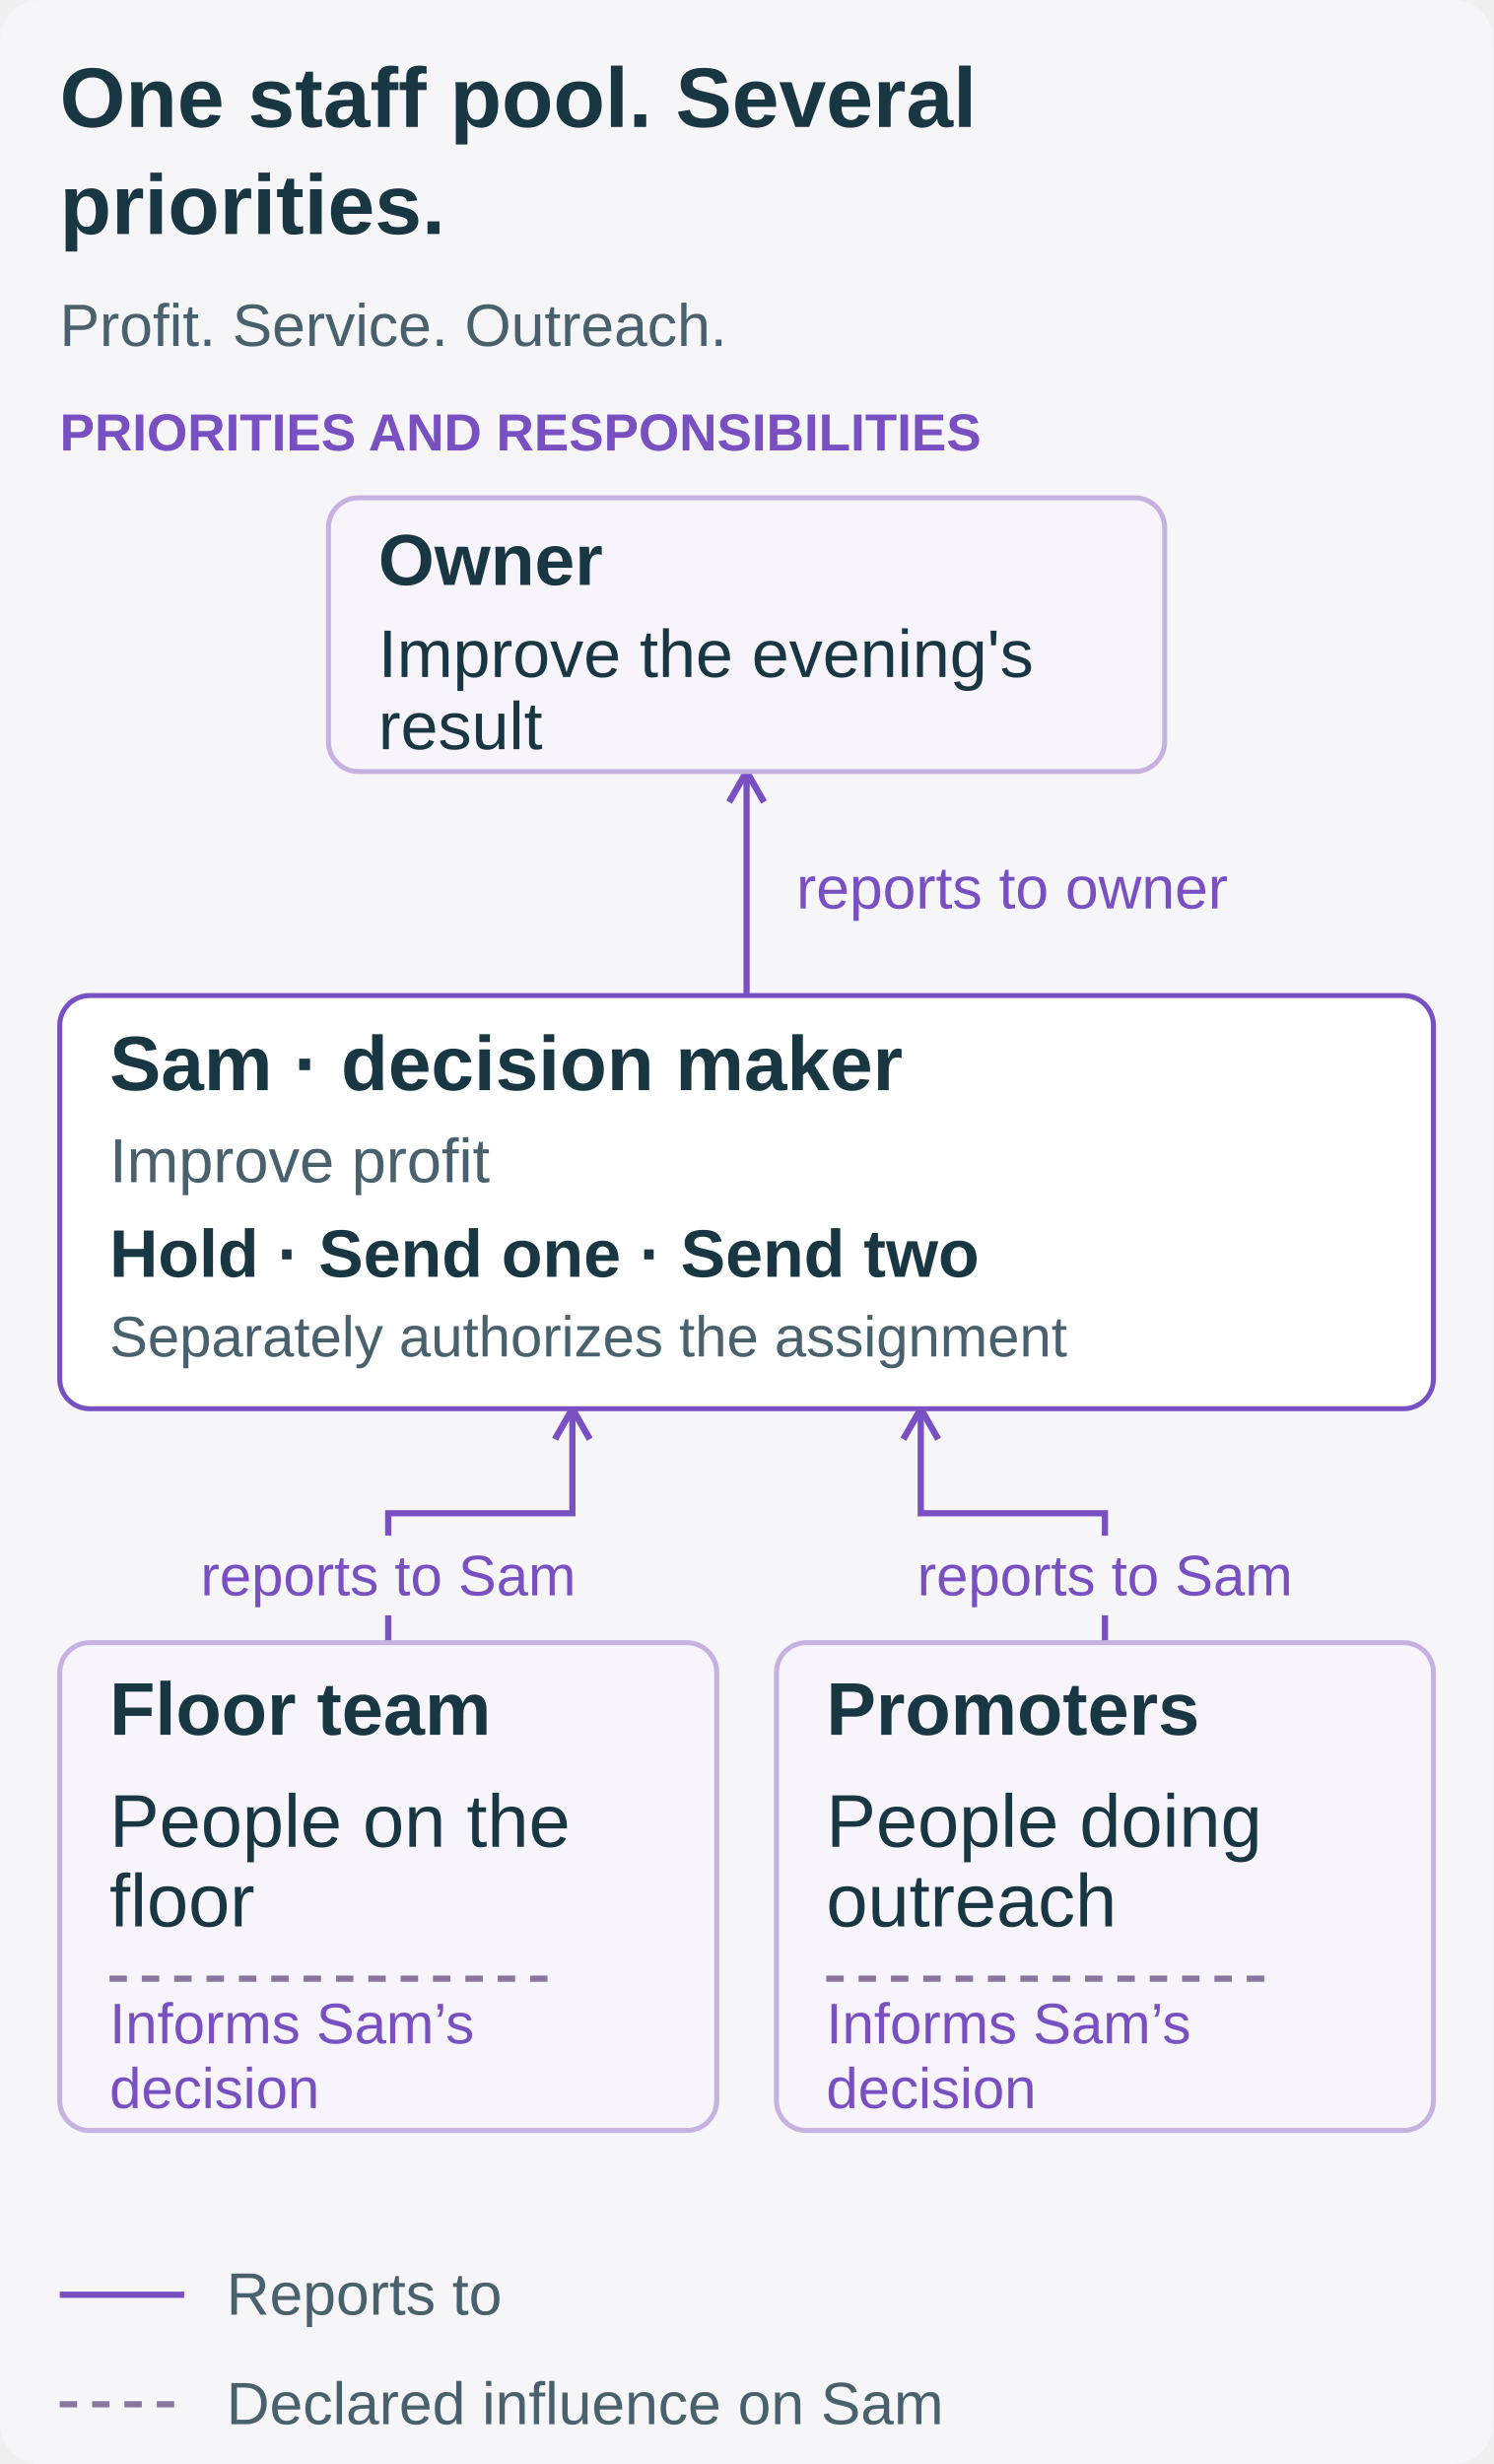
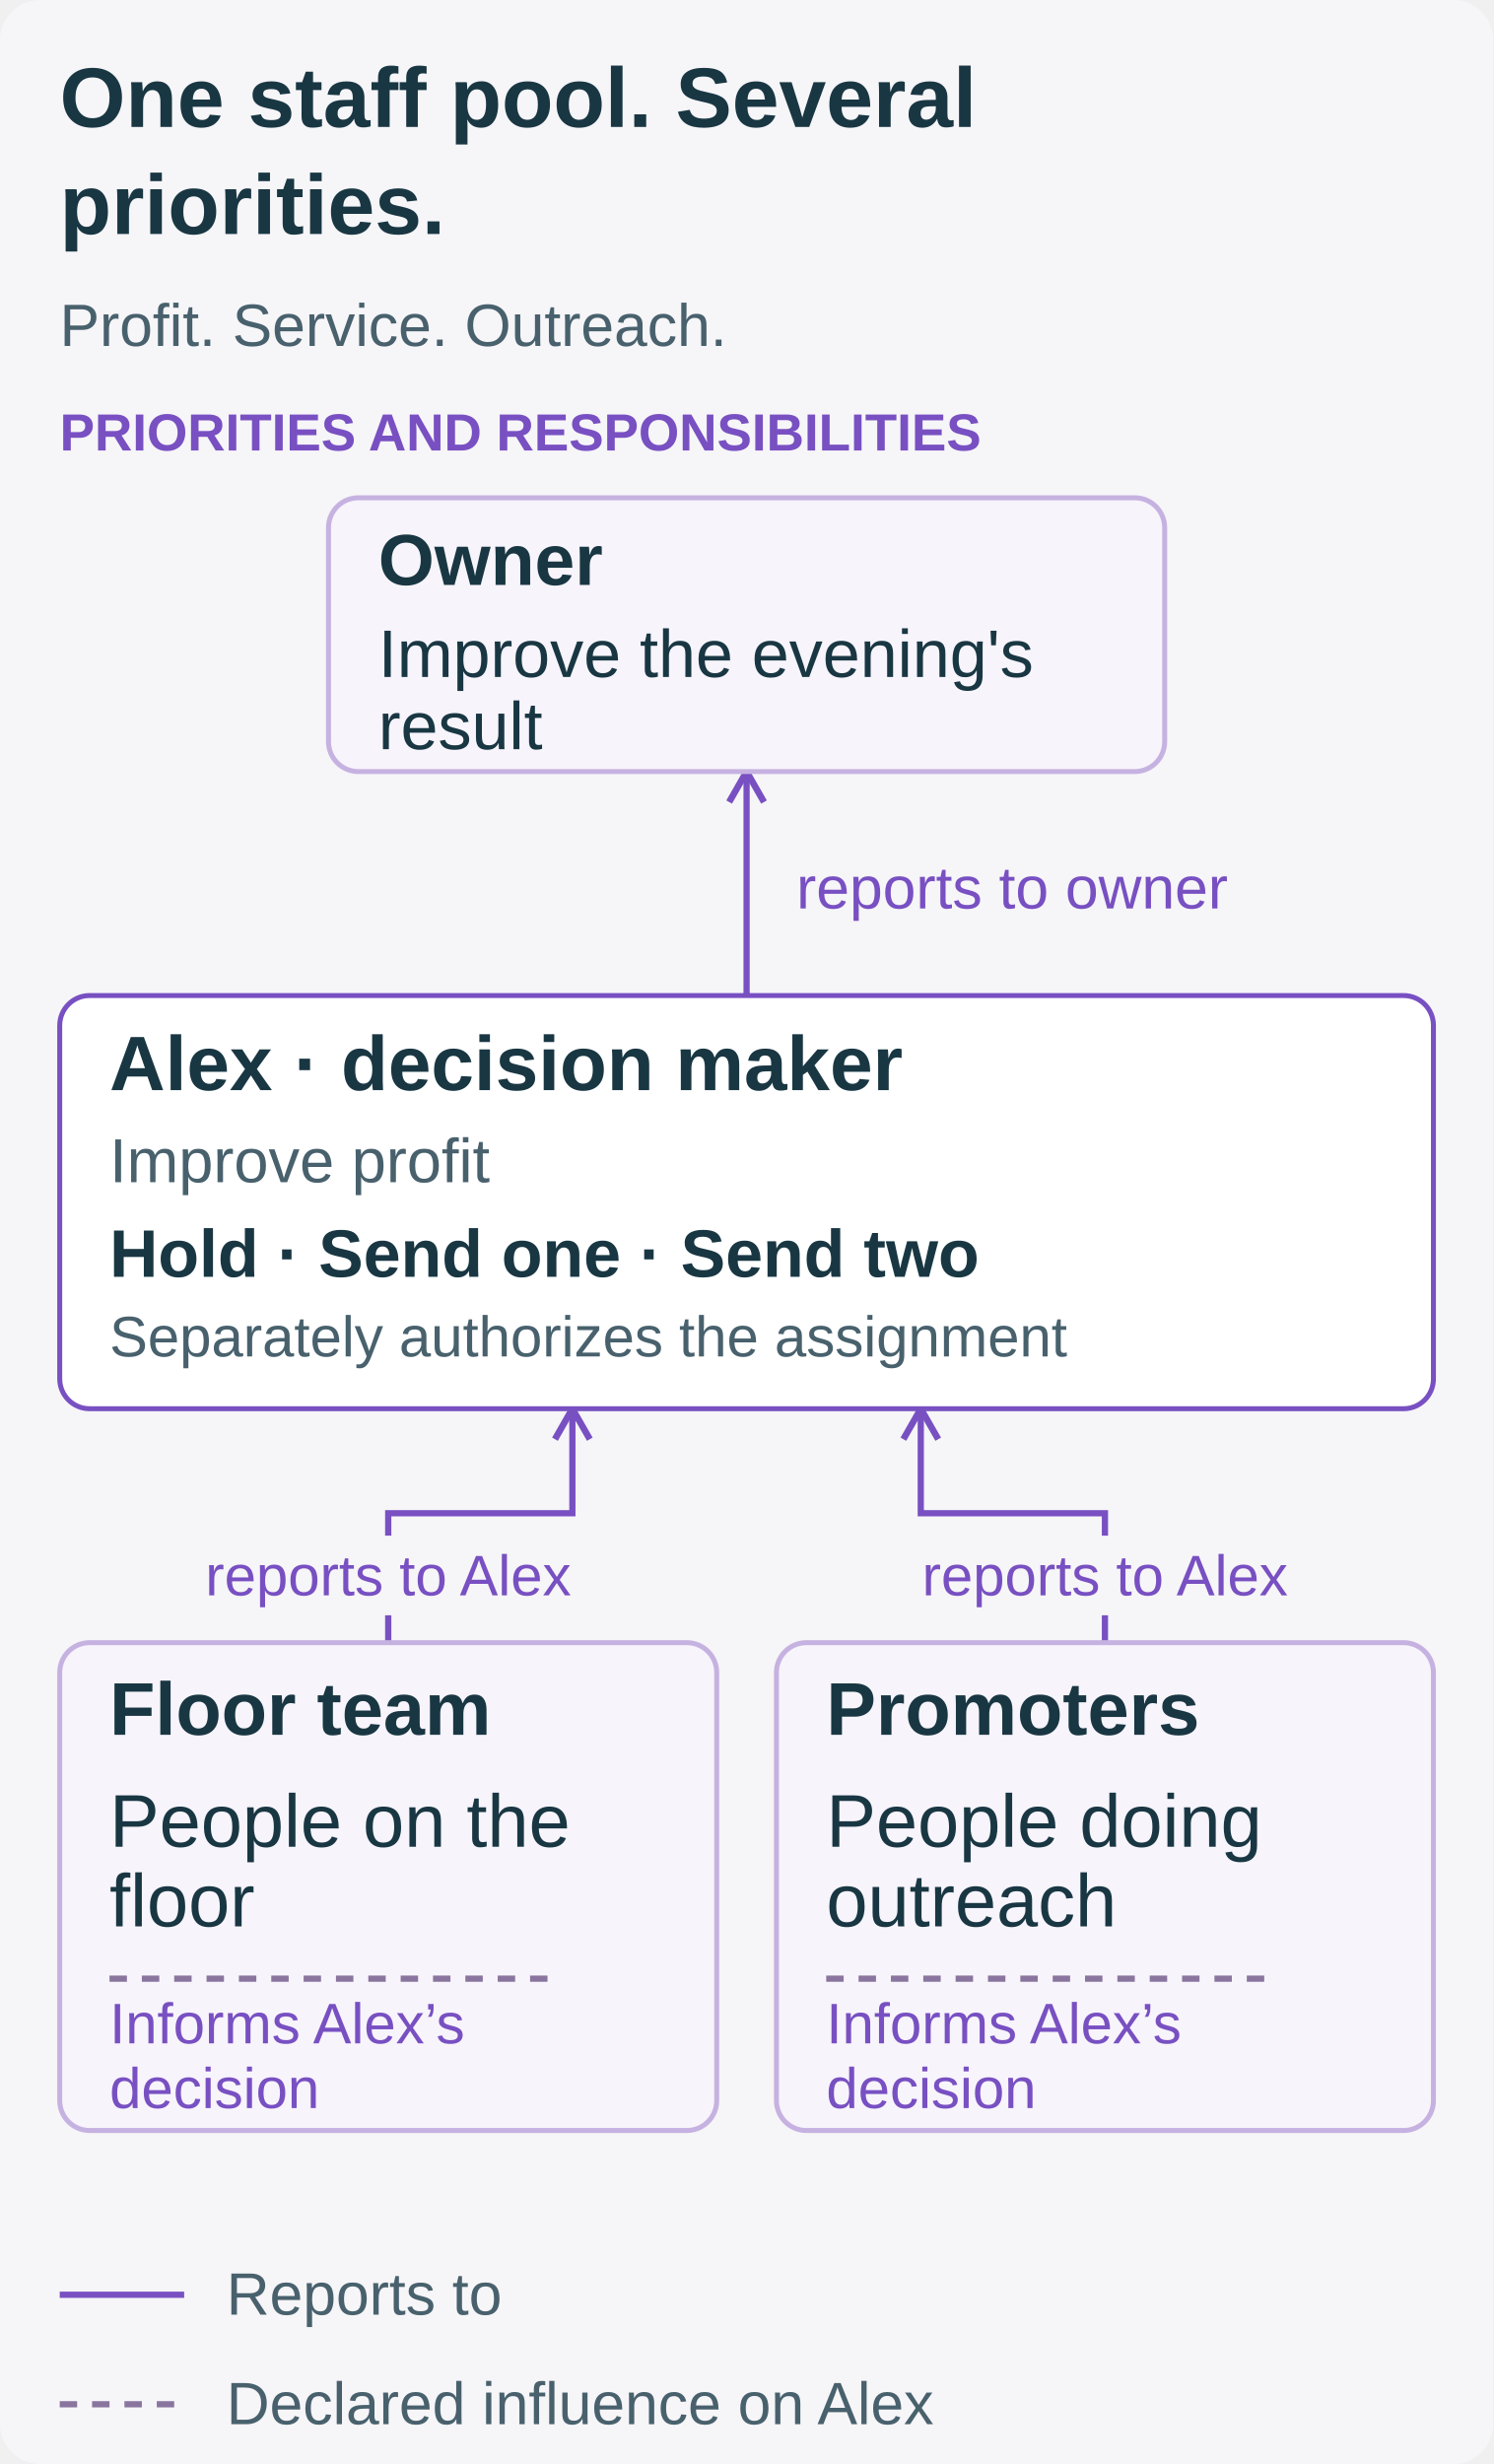
- <svg xmlns="http://www.w3.org/2000/svg" width="600" height="990" viewBox="0 0 600 990" role="img" aria-labelledby="staff-roles-mobile-title staff-roles-mobile-desc" data-model="street-team-staff-allocation" data-model-version="1.2.0" data-model-sha256="d50a0be1471b43fa5371a98870548c12456f6785c3d5365a0bd88fad52094da1" data-context="five-available" data-view="roles">
+ <svg xmlns="http://www.w3.org/2000/svg" width="600" height="990" viewBox="0 0 600 990" role="img" aria-labelledby="staff-roles-mobile-title staff-roles-mobile-desc" data-model="street-team-staff-allocation" data-model-version="1.2.1" data-model-sha256="d5773186dffa4e97bfb7ee2e9a5411cd65722cd1b81671e102f629067bbb3010" data-context="five-available" data-view="roles">
  <defs>
    <marker id="staff-roles-mobile-dependency-arrow" viewBox="0 0 10 10" refX="8" refY="5" markerWidth="7" markerHeight="7" orient="auto">
      <path d="M1 1L8 5L1 9" fill="none" stroke="#48616d" stroke-width="1.5" />
    </marker>
    <marker id="staff-roles-mobile-context-arrow" viewBox="0 0 10 10" refX="8" refY="5" markerWidth="7" markerHeight="7" orient="auto">
      <path d="M1 1L8 5L1 9" fill="none" stroke="#8a759e" stroke-width="1.5" />
    </marker>
    <marker id="staff-roles-mobile-reporting-arrow" viewBox="0 0 10 10" refX="8" refY="5" markerWidth="7" markerHeight="7" orient="auto">
      <path d="M1 1L8 5L1 9" fill="none" stroke="#7850c2" stroke-width="1.5" />
    </marker>
  </defs>
  <rect width="600" height="990" rx="16" fill="#f6f5f8" />
  <g font-family="Arial,Helvetica,sans-serif">
    <text x="24" y="51" font-size="34" font-weight="700" fill="#193743" text-anchor="start">
      <tspan x="24" dy="0">One staff pool. Several</tspan>
      <tspan x="24" dy="43">priorities.</tspan>
    </text>
    <text x="24" y="139" font-size="24" font-weight="400" fill="#48616d" text-anchor="start">
      <tspan x="24" dy="0">Profit. Service. Outreach.</tspan>
    </text>
    <text x="24" y="181" font-size="21" font-weight="700" fill="#7850c2" text-anchor="start">
      <tspan x="24" dy="0">PRIORITIES AND RESPONSIBILITIES</tspan>
    </text>
    <g data-edge="sam-reports-to-owner" data-from="sam" data-to="owner" data-relation="reports-to" data-status="declared-context">
      <path d="M300 400V310" fill="none" stroke="#7850c2" stroke-width="2.5" marker-end="url(#staff-roles-mobile-reporting-arrow)" />
    </g>
    <text x="320" y="365" font-size="24" font-weight="400" fill="#7850c2" text-anchor="start">
      <tspan x="320" dy="0">reports to owner</tspan>
    </text>
    <g data-edge="floor-team-reports-to-sam" data-from="floor-team" data-to="sam" data-relation="reports-to" data-status="declared-context">
      <path d="M156 660V608H230V566" fill="none" stroke="#7850c2" stroke-width="2.5" marker-end="url(#staff-roles-mobile-reporting-arrow)" />
    </g>
    <rect x="51" y="617" width="210" height="32" fill="#f6f5f8" />
    <text x="156" y="641" font-size="23" font-weight="400" fill="#7850c2" text-anchor="middle">
-       <tspan x="156" dy="0">reports to Sam</tspan>
+       <tspan x="156" dy="0">reports to Alex</tspan>
    </text>
    <g data-edge="promoters-report-to-sam" data-from="promoters" data-to="sam" data-relation="reports-to" data-status="declared-context">
      <path d="M444 660V608H370V566" fill="none" stroke="#7850c2" stroke-width="2.5" marker-end="url(#staff-roles-mobile-reporting-arrow)" />
    </g>
    <rect x="339" y="617" width="210" height="32" fill="#f6f5f8" />
    <text x="444" y="641" font-size="23" font-weight="400" fill="#7850c2" text-anchor="middle">
-       <tspan x="444" dy="0">reports to Sam</tspan>
+       <tspan x="444" dy="0">reports to Alex</tspan>
    </text>
    <g id="staff-roles-mobile-owner" data-node="owner" data-kind="stakeholder" data-status="declared-context">
      <rect x="132" y="200" width="336" height="110" rx="12" fill="#f7f4fb" stroke="#c6b2e1" stroke-width="2" />
      <text x="152" y="235" font-size="29" font-weight="700" fill="#193743" text-anchor="start">
        <tspan x="152" dy="0">Owner</tspan>
      </text>
      <g data-edge="owner-objective" data-from="owner" data-to="improve-evening-result" data-relation="holds-objective" data-status="declared-context">
        <g id="staff-roles-mobile-improve-evening-result" data-node="improve-evening-result" data-kind="goal" data-status="declared-context">
          <text x="152" y="272" font-size="27" font-weight="400" fill="#193743" text-anchor="start">
            <tspan x="152" dy="0">Improve the evening's</tspan>
            <tspan x="152" dy="29">result</tspan>
          </text>
        </g>
      </g>
    </g>
    <g id="staff-roles-mobile-sam" data-node="sam" data-kind="stakeholder" data-status="declared-context">
      <rect x="24" y="400" width="552" height="166" rx="12" fill="#fff" stroke="#7850c2" stroke-width="2" />
      <text x="44" y="438" font-size="31" font-weight="700" fill="#193743" text-anchor="start">
-         <tspan x="44" dy="0">Sam · decision maker</tspan>
+         <tspan x="44" dy="0">Alex · decision maker</tspan>
      </text>
      <g data-edge="sam-objective" data-from="sam" data-to="supportable-commitment" data-relation="holds-objective" data-status="declared-context">
        <g id="staff-roles-mobile-supportable-commitment" data-node="supportable-commitment" data-kind="goal" data-status="declared-context">
          <text x="44" y="475" font-size="25" font-weight="400" fill="#48616d" text-anchor="start">
            <tspan x="44" dy="0">Improve profit</tspan>
          </text>
        </g>
      </g>
      <g data-edge="sam-decides" data-from="sam" data-to="deployment-decision" data-relation="decides" data-status="declared-context">
        <g id="staff-roles-mobile-deployment-decision" data-node="deployment-decision" data-kind="decision" data-status="evaluated-binding">
          <text x="44" y="513" font-size="27" font-weight="700" fill="#193743" text-anchor="start">
            <tspan x="44" dy="0">Hold · Send one · Send two</tspan>
          </text>
          <text x="44" y="545" font-size="23" font-weight="400" fill="#48616d" text-anchor="start">
            <tspan x="44" dy="0">Separately authorizes the assignment</tspan>
          </text>
        </g>
      </g>
    </g>
    <g id="staff-roles-mobile-floor-team" data-node="floor-team" data-kind="stakeholder" data-status="declared-context">
      <rect x="24" y="660" width="264" height="196" rx="12" fill="#f7f4fb" stroke="#c6b2e1" stroke-width="2" />
      <text x="44" y="697" font-size="30" font-weight="700" fill="#193743" text-anchor="start">
        <tspan x="44" dy="0">Floor team</tspan>
      </text>
      <g data-edge="floor-team-objective" data-from="floor-team" data-to="maintain-service" data-relation="holds-objective" data-status="declared-context">
        <g id="staff-roles-mobile-maintain-service" data-node="maintain-service" data-kind="goal" data-status="declared-context">
          <text x="44" y="742" font-size="30" font-weight="400" fill="#193743" text-anchor="start">
            <tspan x="44" dy="0">People on the</tspan>
            <tspan x="44" dy="32">floor</tspan>
          </text>
        </g>
      </g>
      <g data-edge="maintain-service-informs-decision" data-from="maintain-service" data-to="deployment-decision" data-relation="informs-decision" data-status="declared-context">
        <path d="M44 795h180" fill="none" stroke="#8a759e" stroke-width="2.5" stroke-dasharray="7 6" />
        <text x="44" y="821" font-size="23" font-weight="400" fill="#7850c2" text-anchor="start">
-           <tspan x="44" dy="0">Informs Sam’s</tspan>
+           <tspan x="44" dy="0">Informs Alex’s</tspan>
          <tspan x="44" dy="26">decision</tspan>
        </text>
      </g>
    </g>
    <g id="staff-roles-mobile-promoters" data-node="promoters" data-kind="stakeholder" data-status="declared-context">
      <rect x="312" y="660" width="264" height="196" rx="12" fill="#f7f4fb" stroke="#c6b2e1" stroke-width="2" />
      <text x="332" y="697" font-size="30" font-weight="700" fill="#193743" text-anchor="start">
        <tspan x="332" dy="0">Promoters</tspan>
      </text>
      <g data-edge="promoters-outreach-objective" data-from="promoters" data-to="staff-for-outreach" data-relation="holds-objective" data-status="declared-context">
        <g id="staff-roles-mobile-staff-for-outreach" data-node="staff-for-outreach" data-kind="goal" data-status="declared-context">
          <text x="332" y="742" font-size="30" font-weight="400" fill="#193743" text-anchor="start">
            <tspan x="332" dy="0">People doing</tspan>
            <tspan x="332" dy="32">outreach</tspan>
          </text>
        </g>
      </g>
      <g data-edge="staff-for-outreach-informs-decision" data-from="staff-for-outreach" data-to="deployment-decision" data-relation="informs-decision" data-status="declared-context">
        <path d="M332 795h180" fill="none" stroke="#8a759e" stroke-width="2.5" stroke-dasharray="7 6" />
        <text x="332" y="821" font-size="23" font-weight="400" fill="#7850c2" text-anchor="start">
-           <tspan x="332" dy="0">Informs Sam’s</tspan>
+           <tspan x="332" dy="0">Informs Alex’s</tspan>
          <tspan x="332" dy="26">decision</tspan>
        </text>
      </g>
    </g>
    <path d="M24 922h50" stroke="#7850c2" stroke-width="2.5" />
    <text x="91" y="930" font-size="24" font-weight="400" fill="#48616d" text-anchor="start">
      <tspan x="91" dy="0">Reports to</tspan>
    </text>
    <path d="M24 966h50" stroke="#8a759e" stroke-width="2.5" stroke-dasharray="7 6" />
    <text x="91" y="974" font-size="24" font-weight="400" fill="#48616d" text-anchor="start">
-       <tspan x="91" dy="0">Declared influence on Sam</tspan>
+       <tspan x="91" dy="0">Declared influence on Alex</tspan>
    </text>
  </g>
</svg>
